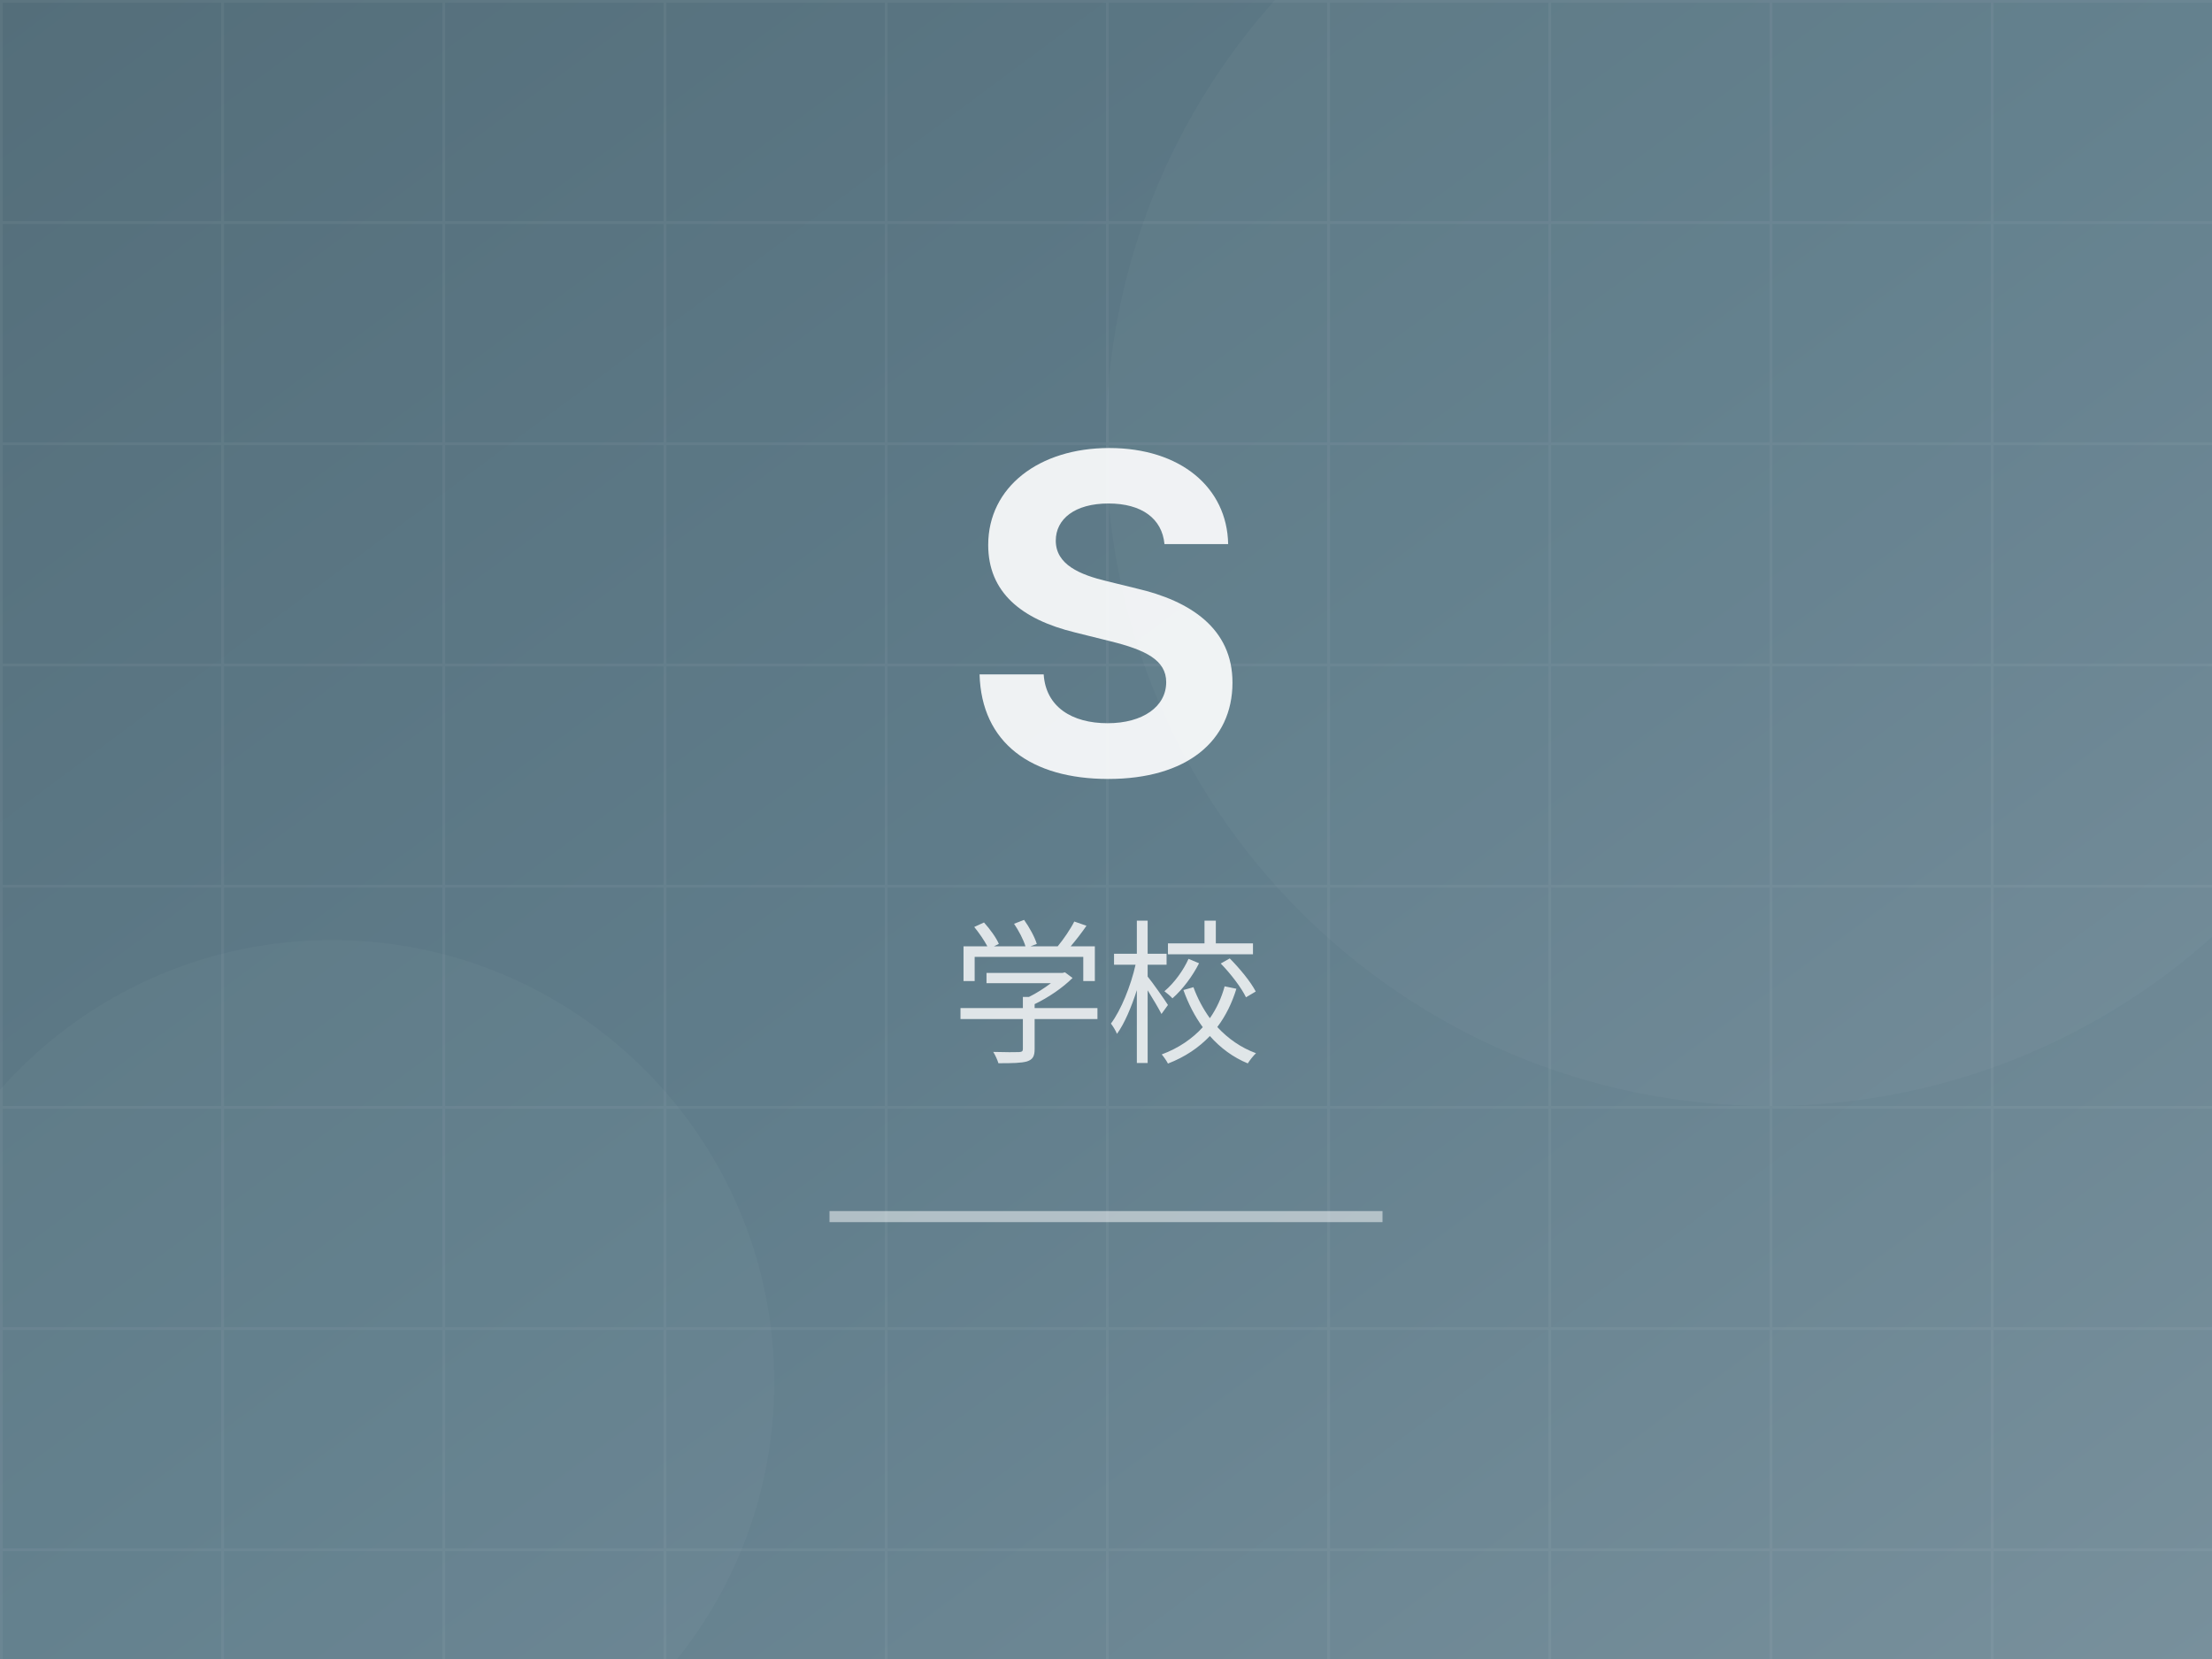
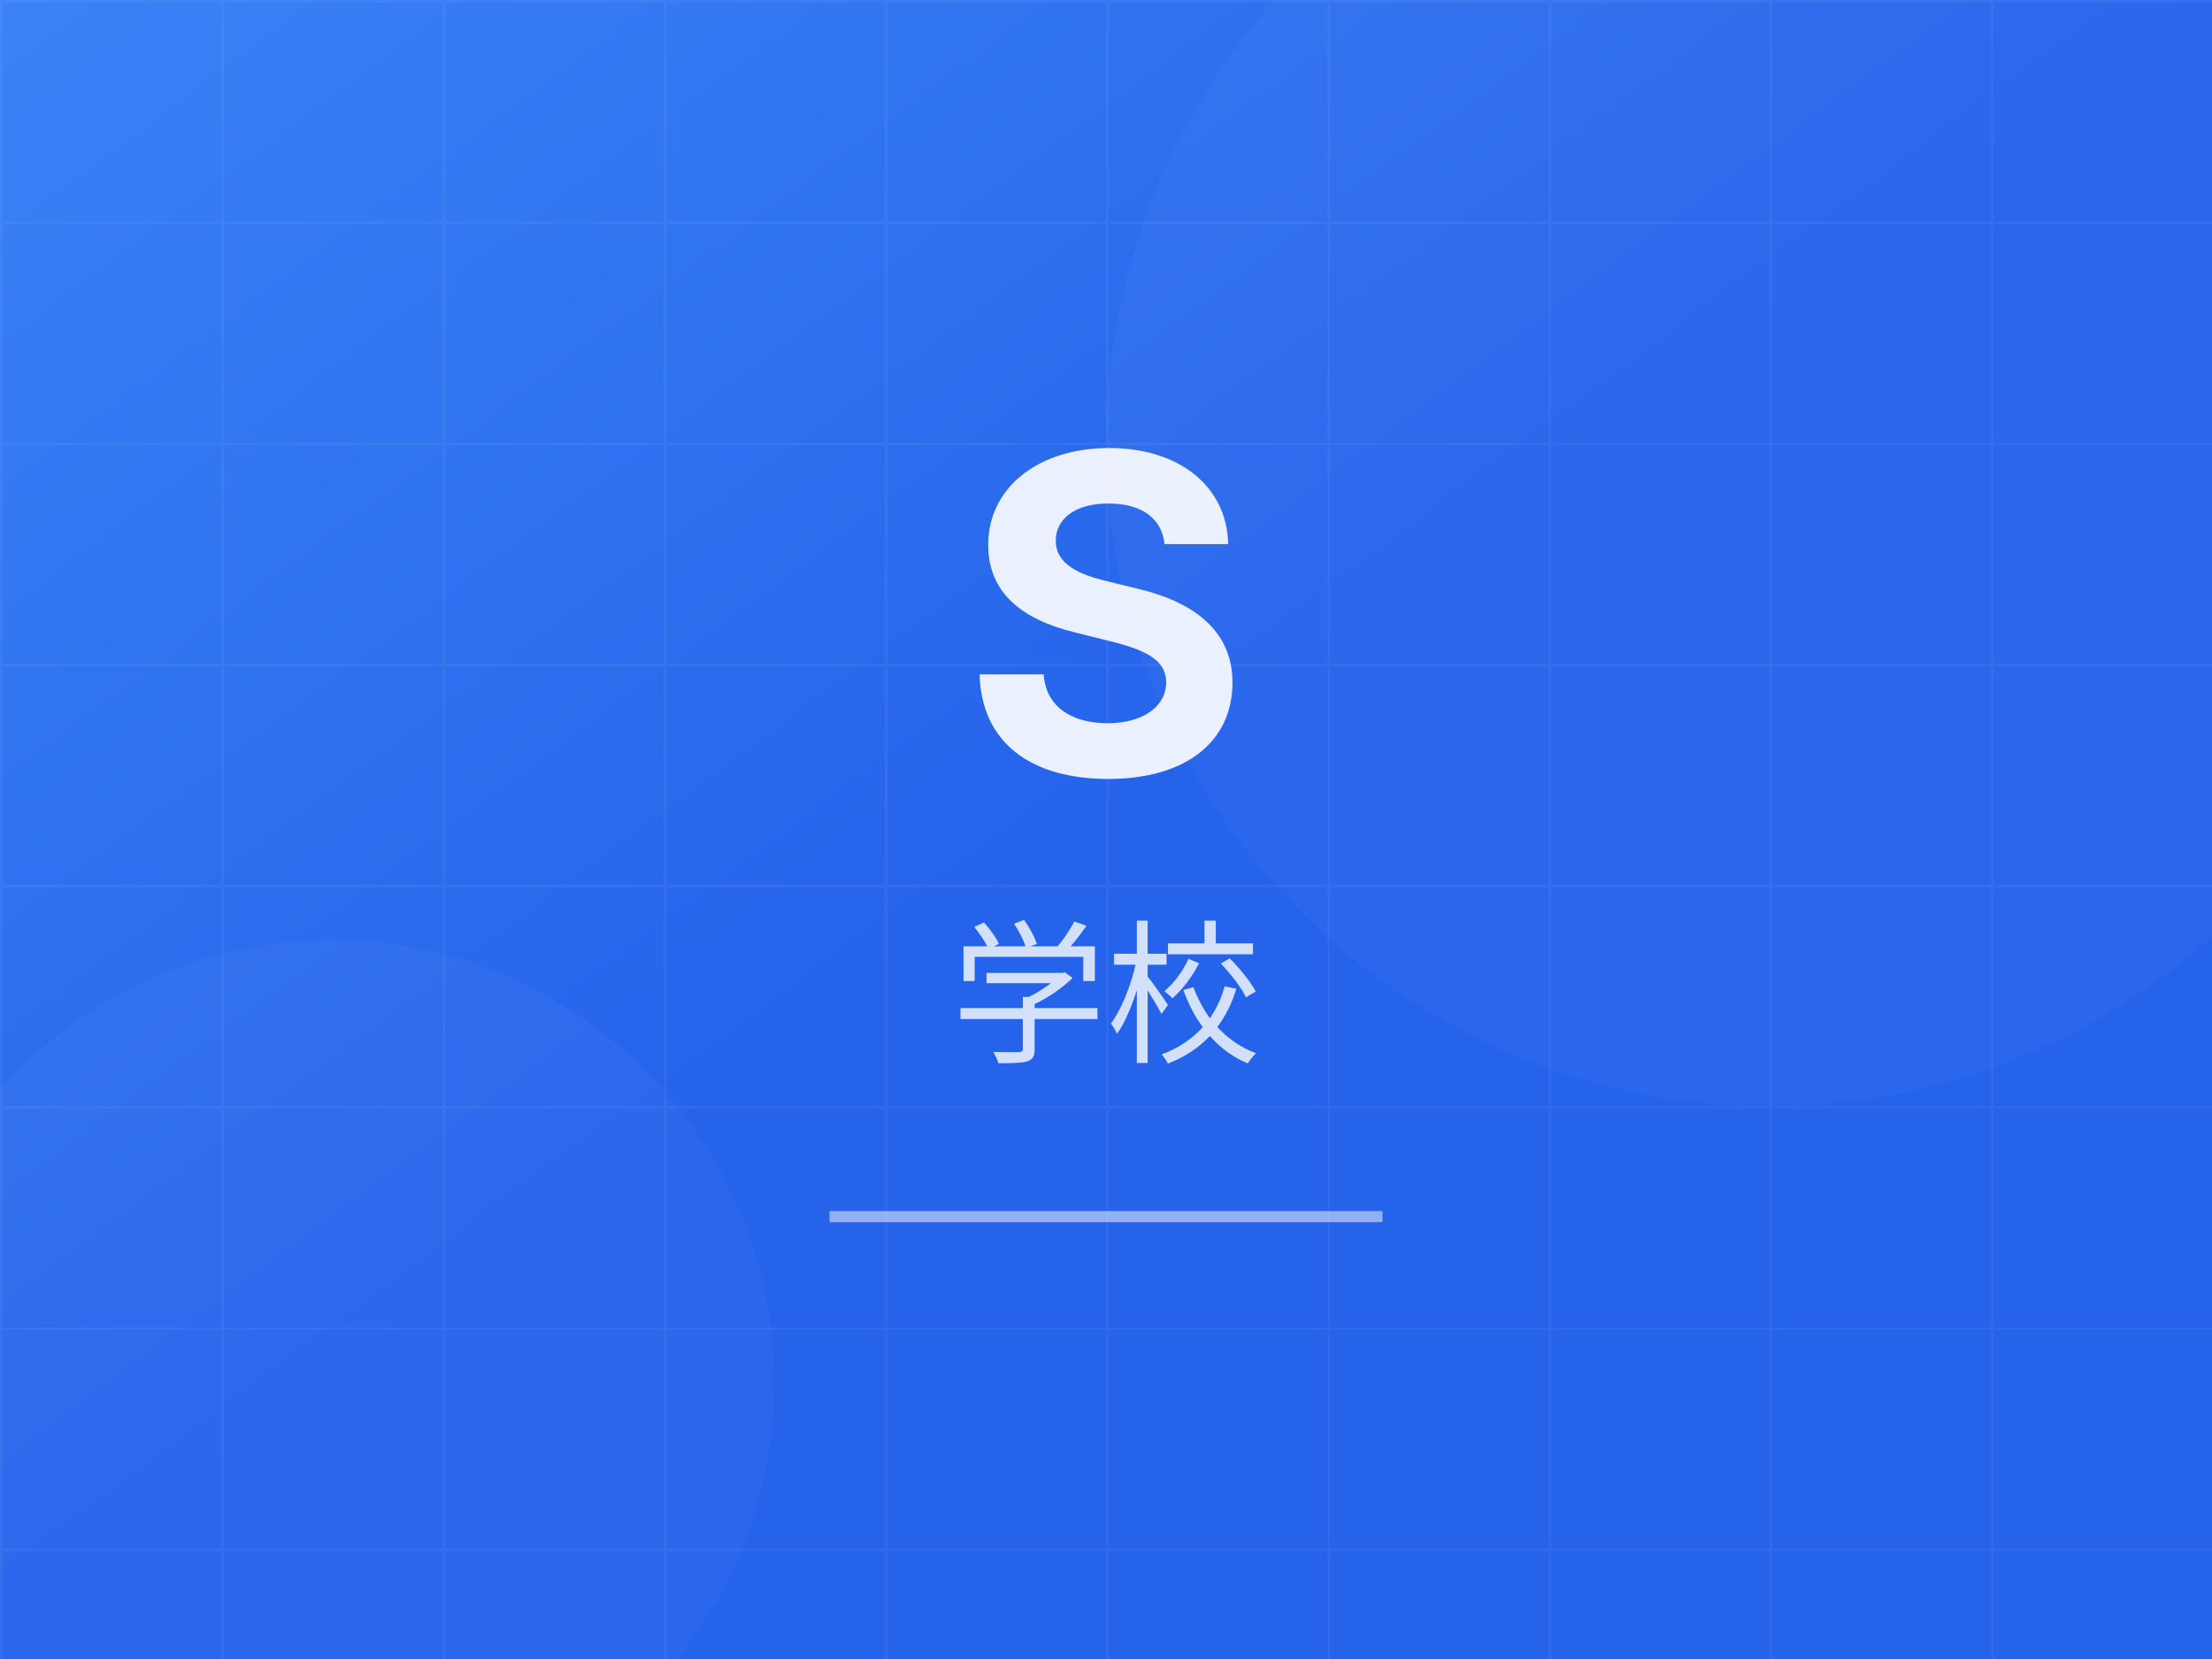
<svg xmlns="http://www.w3.org/2000/svg" width="400" height="300" viewBox="0 0 400 300">
  <defs>
    <linearGradient id="bgGrad_placeholder-default" x1="0%" y1="0%" x2="100%" y2="100%">
-       <stop offset="0%" style="stop-color:#546e7a;stop-opacity:1" />
-       <stop offset="50%" style="stop-color:#607d8b;stop-opacity:1" />
-       <stop offset="100%" style="stop-color:#78909c;stop-opacity:1" />
+       <stop offset="0%" style="stop-color:#3b82f6;stop-opacity:1" />
+       <stop offset="50%" style="stop-color:#2563eb;stop-opacity:1" />
+       <stop offset="100%" style="stop-color:#2563eb;stop-opacity:1" />
    </linearGradient>
    <pattern id="grid_placeholder-default" width="40" height="40" patternUnits="userSpaceOnUse">
      <path d="M 40 0 L 0 0 0 40" fill="none" stroke="rgba(255,255,255,0.05)" stroke-width="1" />
    </pattern>
  </defs>
  <rect width="400" height="300" fill="url(#bgGrad_placeholder-default)" />
  <rect width="400" height="300" fill="url(#grid_placeholder-default)" />
  <circle cx="320" cy="80" r="120" fill="rgba(255,255,255,0.03)" />
  <circle cx="60" cy="250" r="80" fill="rgba(255,255,255,0.03)" />
  <text x="200" y="140" text-anchor="middle" font-family="system-ui, -apple-system, sans-serif" font-size="80" font-weight="bold" fill="#ffffff" opacity="0.9">S</text>
  <text x="200" y="190" text-anchor="middle" font-family="system-ui, -apple-system, sans-serif" font-size="28" font-weight="500" fill="#ffffff" opacity="0.8">学校</text>
  <line x1="150" y1="220" x2="250" y2="220" stroke="#ffffff" stroke-width="2" opacity="0.5" />
</svg>
